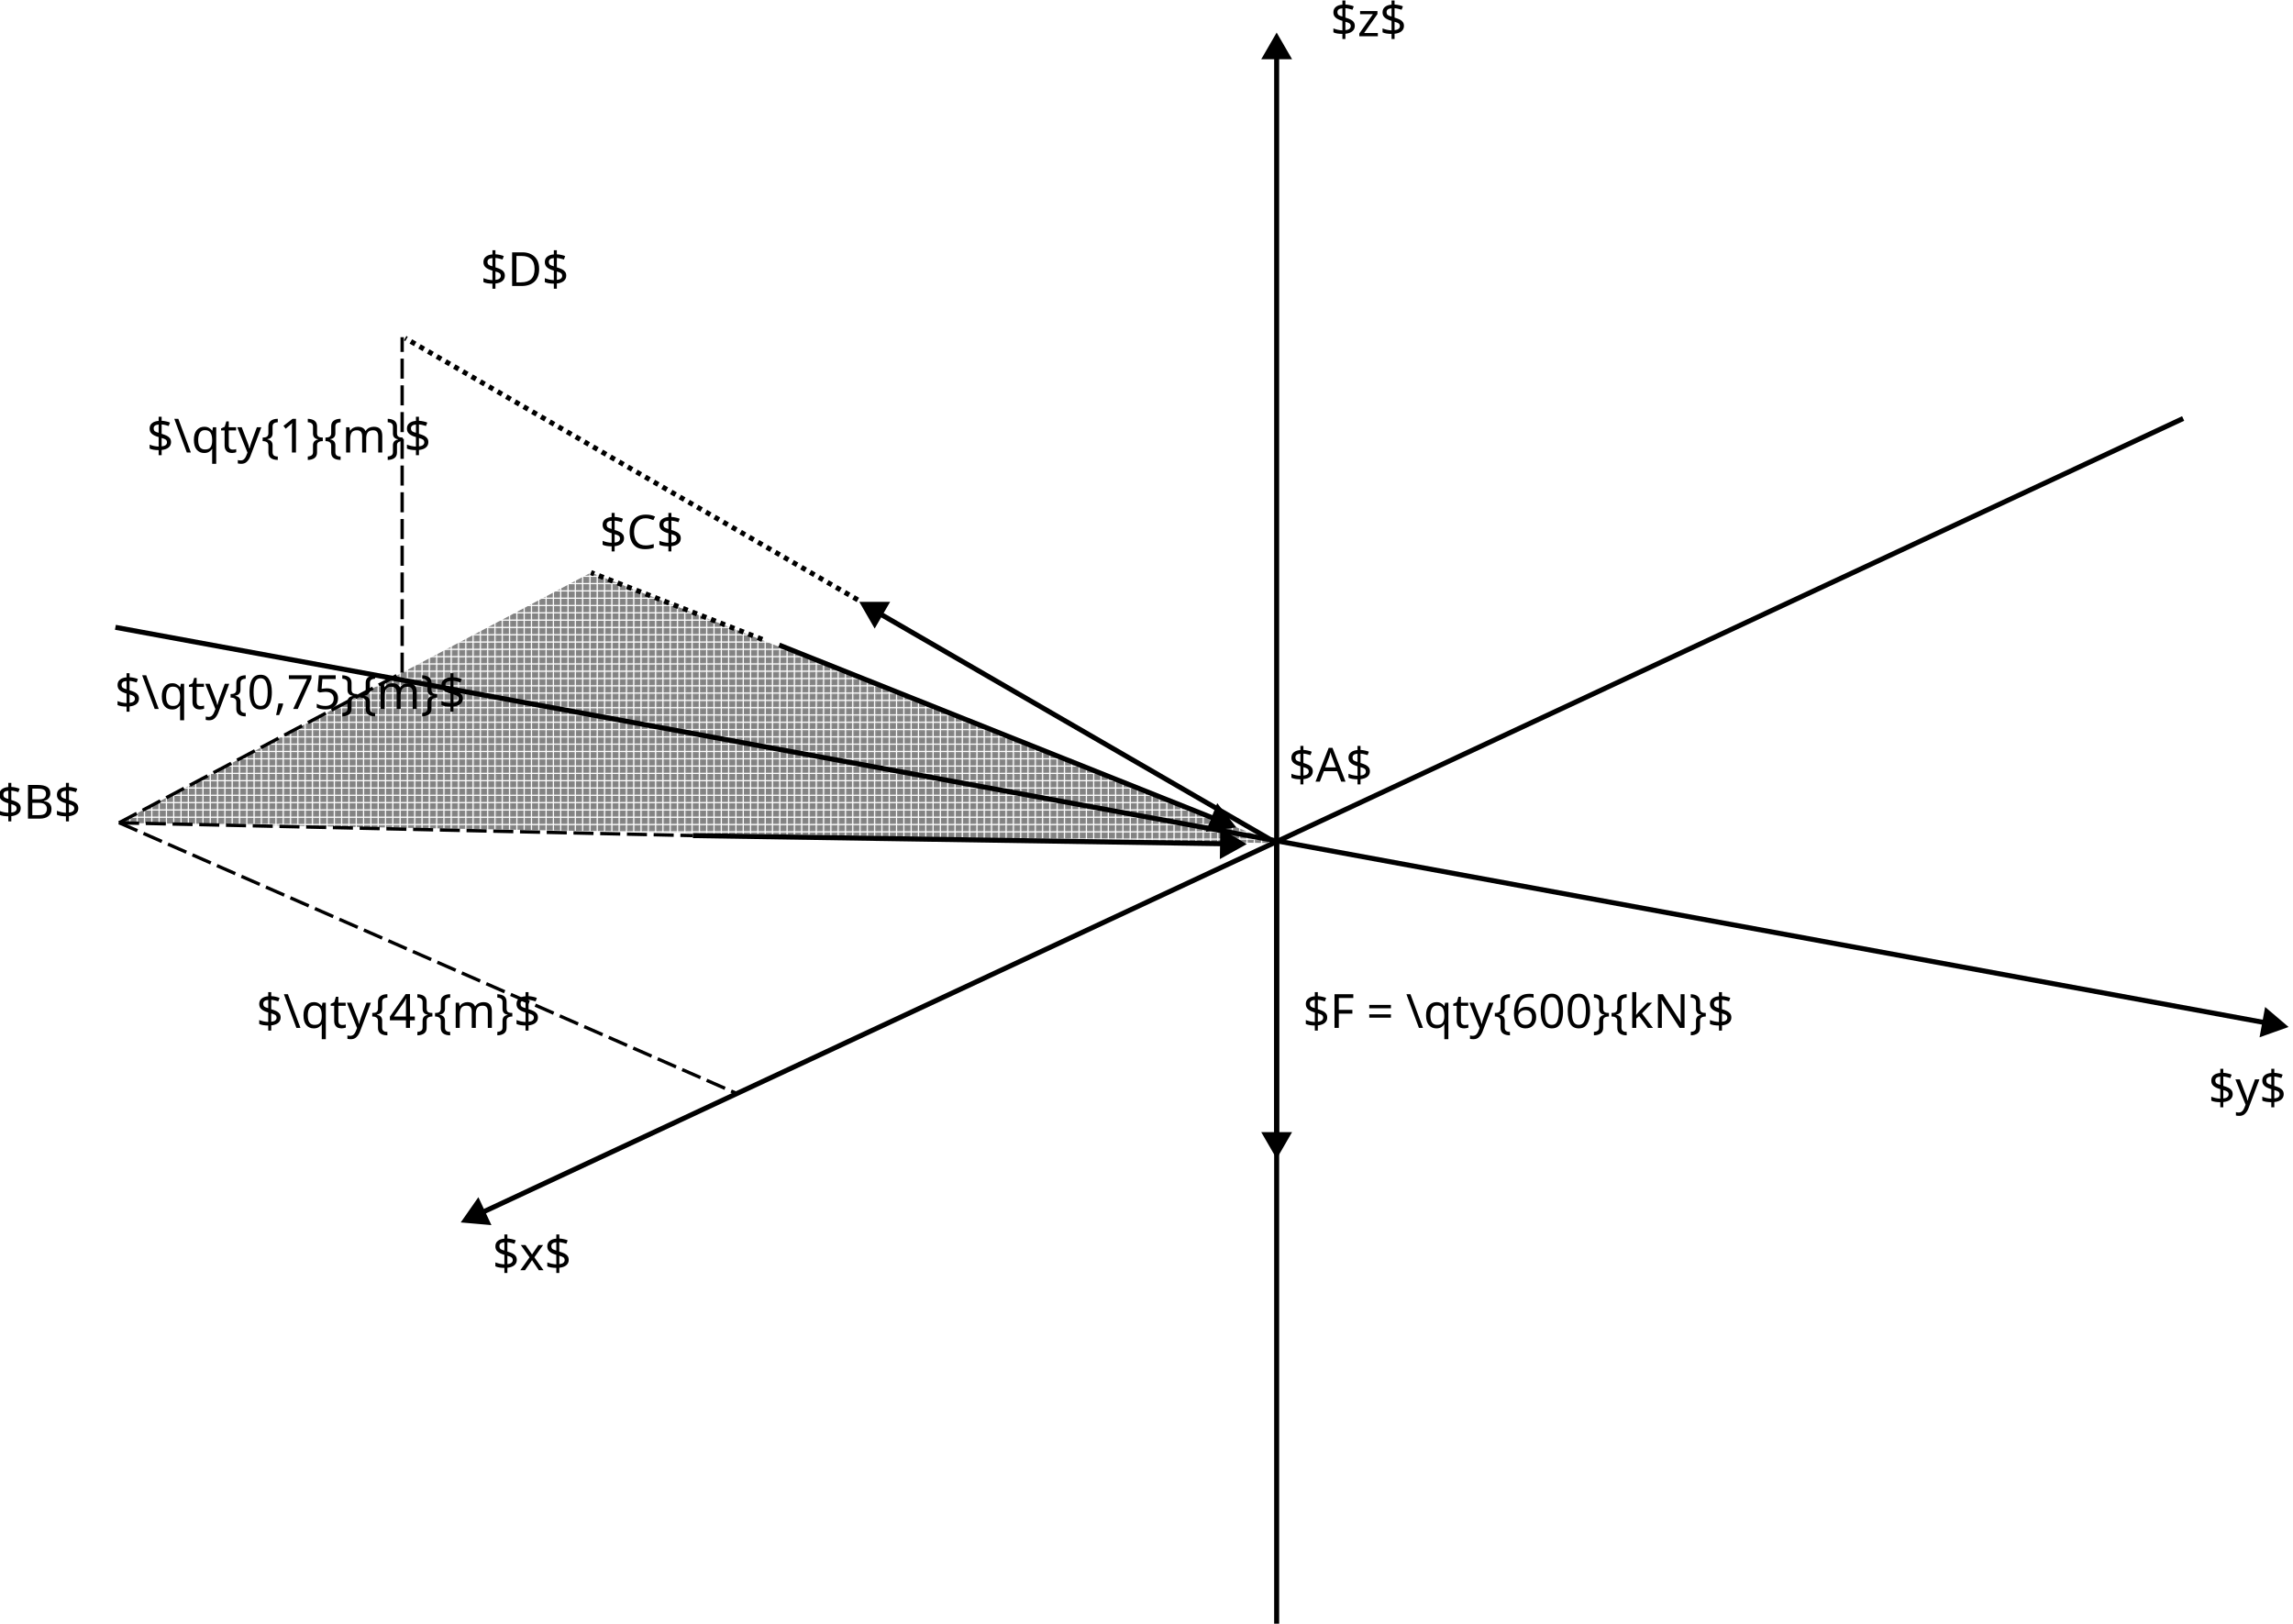
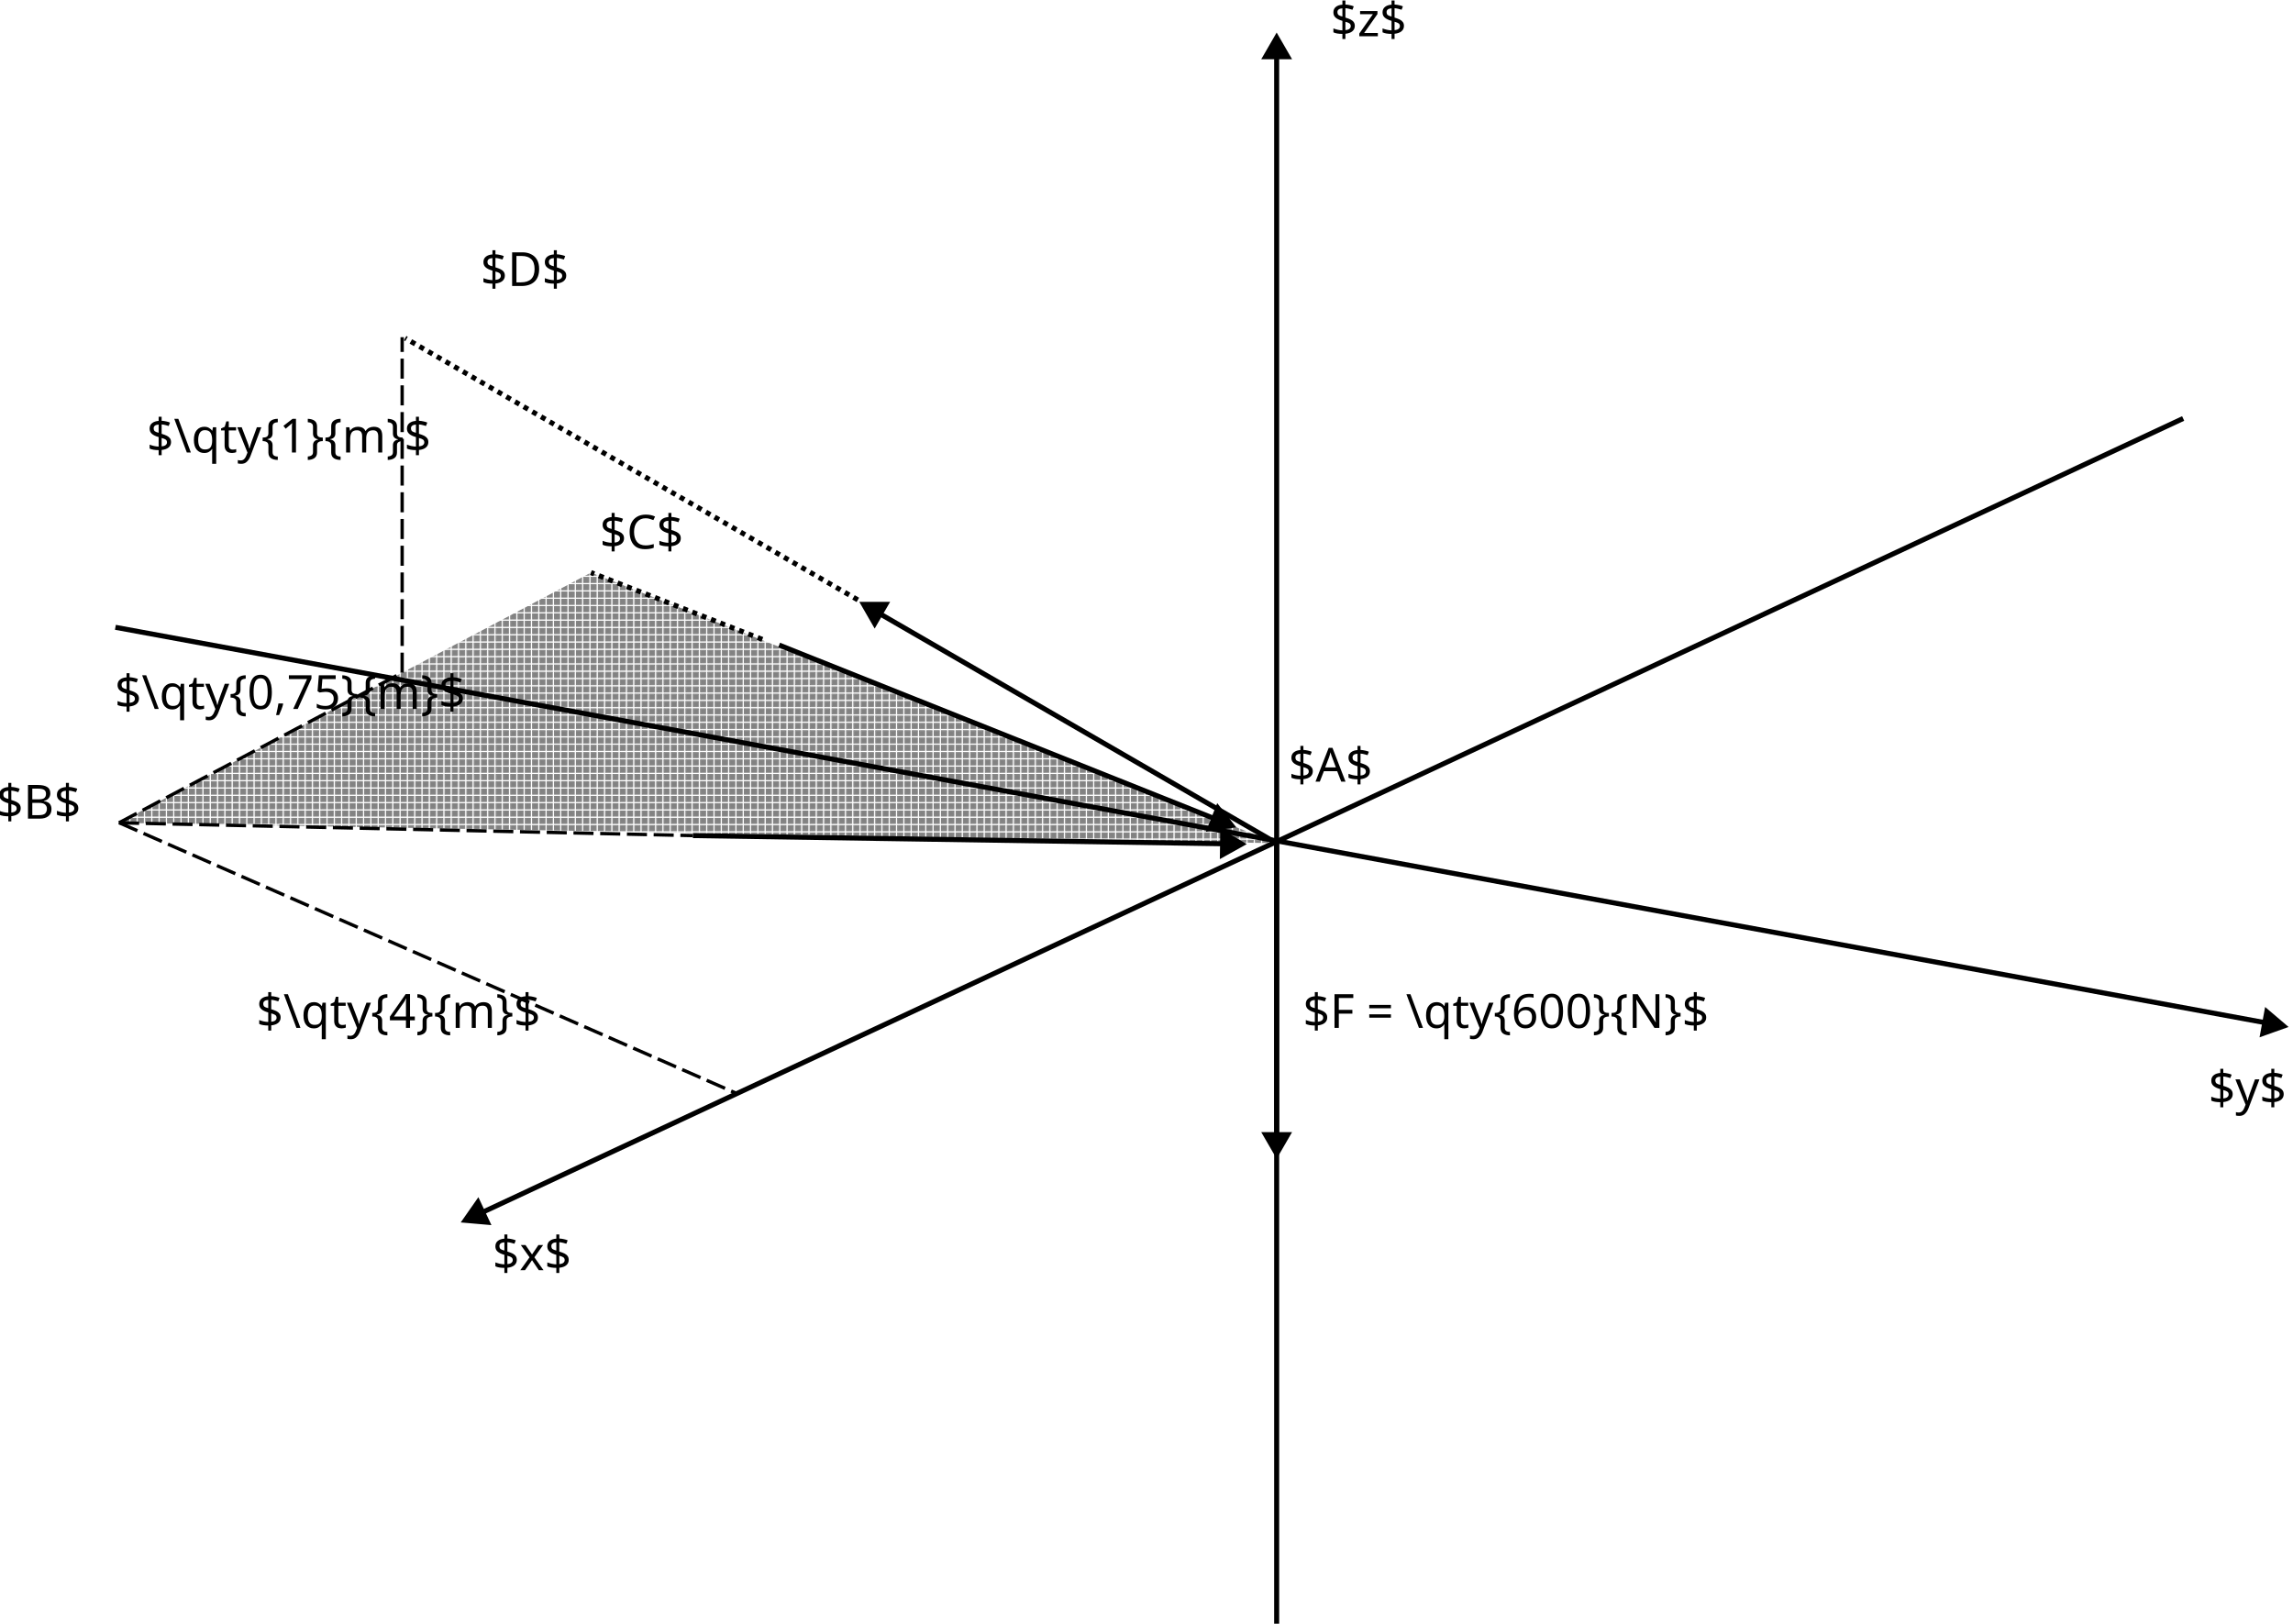
<svg xmlns="http://www.w3.org/2000/svg" xmlns:xlink="http://www.w3.org/1999/xlink" width="274.447mm" height="194.383mm" viewBox="0 0 274.447 194.383" version="1.1" id="svg1" xml:space="preserve">
  <defs id="defs1">
    <pattern xlink:href="#invert grid" preserveAspectRatio="xMidYMid" id="pattern16" patternTransform="matrix(0.07282377,0,0,0.07282377,-12.97066,-154.5632)" x="0" y="0" />
    <pattern patternUnits="userSpaceOnUse" width="12" height="12" preserveAspectRatio="xMidYMid" id="invert grid" x="0" y="0" style="fill:#828282">
      <rect style="stroke:none;paint-order:markers fill stroke" id="rect2-0" width="10" height="10" x="0" y="0" />
    </pattern>
    <marker style="overflow:visible" id="Triangle" refX="0" refY="0" orient="auto-start-reverse" markerWidth="1" markerHeight="1" viewBox="0 0 1 1" preserveAspectRatio="xMidYMid">
      <path transform="scale(0.5)" style="fill:context-stroke;fill-rule:evenodd;stroke:context-stroke;stroke-width:1pt" d="M 5.77,0 -2.88,5 V -5 Z" id="path135" />
    </marker>
  </defs>
  <g id="layer1" transform="translate(-1.993346,6.027865)">
    <text xml:space="preserve" style="font-size:5.644px;font-family:'Noto Sans Inscriptional Parthian';-inkscape-font-specification:'Noto Sans Inscriptional Parthian';text-align:start;writing-mode:lr-tb;direction:ltr;text-anchor:start;fill:#000000;fill-opacity:1;stroke:none;stroke-width:0.4;stroke-miterlimit:35.2;stroke-dasharray:2.4, 0.8;stroke-dashoffset:0;stroke-opacity:1" x="60.943" y="146.04" id="text22-8">
      <tspan id="tspan22-2" style="fill:#000000;fill-opacity:1;stroke:none;stroke-width:0.4" x="60.943" y="146.04">$x$</tspan>
    </text>
    <path style="fill:url(#pattern16);fill-opacity:1;stroke:none;stroke-width:0.6;stroke-miterlimit:35.2;stroke-dasharray:0.6, 0.6;stroke-dashoffset:0" d="M 16.244,92.475 72.727,62.516 154.795,94.915 16.244,92.475 72.727,62.516" id="path11" />
    <path style="fill:none;stroke:#000000;stroke-width:0.6;stroke-miterlimit:35.2;stroke-dasharray:none;marker-end:url(#Triangle)" d="M 154.795,188.355 V -8.8277258e-7" id="path1" />
    <path style="fill:none;stroke:#000000;stroke-width:0.6;stroke-miterlimit:35.2;stroke-dasharray:none;marker-start:url(#Triangle)" d="M 59.068,139.415 263.292,44.07" id="path2" />
    <path style="fill:none;stroke:#000000;stroke-width:0.6;stroke-miterlimit:35.2;stroke-dasharray:none;marker-start:url(#Triangle)" d="M 273.816,116.532 15.806,69.071" id="path3" />
    <path style="fill:none;stroke:#000000;stroke-width:0.6;stroke-miterlimit:35.2;stroke-dasharray:none;marker-start:url(#Triangle)" d="m 149.087,94.993 -64.16,-0.987" id="path5" />
    <path style="fill:none;stroke:#000000;stroke-width:0.6;stroke-miterlimit:35.2;stroke-dasharray:none;marker-end:url(#Triangle)" d="M 154.795,94.915 106.686,67.091" id="path6" />
    <path style="fill:none;stroke:#000000;stroke-width:0.6;stroke-miterlimit:35.2;stroke-dasharray:none;marker-end:url(#Triangle)" d="M 95.247,71.196 147.986,92.227" id="path7" />
    <path style="fill:none;stroke:#000000;stroke-width:0.6;stroke-miterlimit:35.2;stroke-dasharray:0.6, 0.6;stroke-dashoffset:0" d="M 104.666,65.787 50.485,34.454" id="path9" />
    <path style="fill:none;stroke:#000000;stroke-width:0.6;stroke-miterlimit:35.2;stroke-dasharray:0.6, 0.6;stroke-dashoffset:0" d="M 93.238,70.518 72.727,62.516" id="path10" />
    <path style="fill:none;stroke:#000000;stroke-width:0.4;stroke-miterlimit:35.2;stroke-dasharray:2.4, 0.8;stroke-dashoffset:0;stroke-opacity:1" d="M 16.237,92.459 90.303,124.936" id="path20" />
    <path style="fill:none;stroke:#000000;stroke-width:0.4;stroke-miterlimit:35.2;stroke-dasharray:2.4, 0.8;stroke-dashoffset:0;stroke-opacity:1" d="M 50.126,74.503 V 34.339" id="path21" />
    <path style="fill:none;stroke:#000000;stroke-width:0.4;stroke-miterlimit:35.2;stroke-dasharray:2.4, 0.8;stroke-dashoffset:0;stroke-opacity:1" d="M 16.238,92.471 50.126,74.503" id="path22" />
    <text xml:space="preserve" style="font-size:5.644px;font-family:'Noto Sans Inscriptional Parthian';-inkscape-font-specification:'Noto Sans Inscriptional Parthian';text-align:start;writing-mode:lr-tb;direction:ltr;text-anchor:start;fill:#000000;fill-opacity:1;stroke:none;stroke-width:0.4;stroke-miterlimit:35.2;stroke-dasharray:2.4, 0.8;stroke-dashoffset:0;stroke-opacity:1" x="161.242" y="-1.684" id="text22">
      <tspan id="tspan22" style="fill:#000000;fill-opacity:1;stroke:none;stroke-width:0.4" x="161.242" y="-1.684">$z$</tspan>
    </text>
    <text xml:space="preserve" style="font-size:5.644px;font-family:'Noto Sans Inscriptional Parthian';-inkscape-font-specification:'Noto Sans Inscriptional Parthian';text-align:start;writing-mode:lr-tb;direction:ltr;text-anchor:start;fill:#000000;fill-opacity:1;stroke:none;stroke-width:0.4;stroke-miterlimit:35.2;stroke-dasharray:2.4, 0.8;stroke-dashoffset:0;stroke-opacity:1" x="266.315" y="126.204" id="text22-6">
      <tspan id="tspan22-9" style="fill:#000000;fill-opacity:1;stroke:none;stroke-width:0.4" x="266.315" y="126.204">$y$</tspan>
    </text>
    <text xml:space="preserve" style="font-size:5.644px;font-family:'Noto Sans Inscriptional Parthian';-inkscape-font-specification:'Noto Sans Inscriptional Parthian';text-align:start;writing-mode:lr-tb;direction:ltr;text-anchor:start;fill:#000000;fill-opacity:1;stroke:none;stroke-width:0.4;stroke-miterlimit:35.2;stroke-dasharray:2.4, 0.8;stroke-dashoffset:0;stroke-opacity:1" x="32.674" y="117.02" id="text22-8-0">
      <tspan id="tspan22-2-6" style="fill:#000000;fill-opacity:1;stroke:none;stroke-width:0.4" x="32.674" y="117.02">$\qty{4}{m}$</tspan>
    </text>
    <text xml:space="preserve" style="font-size:5.644px;font-family:'Noto Sans Inscriptional Parthian';-inkscape-font-specification:'Noto Sans Inscriptional Parthian';text-align:start;writing-mode:lr-tb;direction:ltr;text-anchor:start;fill:#000000;fill-opacity:1;stroke:none;stroke-width:0.4;stroke-miterlimit:35.2;stroke-dasharray:2.4, 0.8;stroke-dashoffset:0;stroke-opacity:1" x="19.558" y="48.141" id="text22-8-0-6">
      <tspan id="tspan22-2-6-0" style="fill:#000000;fill-opacity:1;stroke:none;stroke-width:0.4" x="19.558" y="48.141">$\qty{1}{m}$</tspan>
    </text>
    <text xml:space="preserve" style="font-size:5.644px;font-family:'Noto Sans Inscriptional Parthian';-inkscape-font-specification:'Noto Sans Inscriptional Parthian';text-align:start;writing-mode:lr-tb;direction:ltr;text-anchor:start;fill:#000000;fill-opacity:1;stroke:none;stroke-width:0.4;stroke-miterlimit:35.2;stroke-dasharray:2.4, 0.8;stroke-dashoffset:0;stroke-opacity:1" x="15.717" y="78.847" id="text22-8-0-6-1">
      <tspan id="tspan22-2-6-0-7" style="fill:#000000;fill-opacity:1;stroke:none;stroke-width:0.4" x="15.717" y="78.847">$\qty{0,75}{m}$</tspan>
    </text>
    <path style="fill:#000000;fill-opacity:1;stroke:#000000;stroke-width:0.4;stroke-miterlimit:35.2;stroke-dasharray:2.4, 0.8;stroke-dashoffset:0;stroke-opacity:1" d="m 16.244,92.475 68.683,1.53" id="path23" />
    <path style="fill:#000000;fill-opacity:1;stroke:#000000;stroke-width:0.6;stroke-miterlimit:35.2;stroke-dasharray:none;stroke-dashoffset:0;stroke-opacity:1;marker-end:url(#Triangle)" d="M 154.795,94.915 V 130.567" id="path24" />
    <text xml:space="preserve" style="font-size:5.644px;font-family:'Noto Sans Inscriptional Parthian';-inkscape-font-specification:'Noto Sans Inscriptional Parthian';text-align:start;writing-mode:lr-tb;direction:ltr;text-anchor:start;fill:#000000;fill-opacity:1;stroke:none;stroke-width:0.4;stroke-miterlimit:35.2;stroke-dasharray:2.4, 0.8;stroke-dashoffset:0;stroke-opacity:1" x="157.941" y="117.02" id="text22-8-0-7">
-       <tspan id="tspan22-2-6-9" style="fill:#000000;fill-opacity:1;stroke:none;stroke-width:0.4" x="157.941" y="117.02">$F = \qty{600}{kN}$</tspan>
+       <tspan id="tspan22-2-6-9" style="fill:#000000;fill-opacity:1;stroke:none;stroke-width:0.4" x="157.941" y="117.02">$F = \qty{600}{N}$</tspan>
    </text>
    <text xml:space="preserve" style="font-size:5.644px;font-family:'Noto Sans Inscriptional Parthian';-inkscape-font-specification:'Noto Sans Inscriptional Parthian';text-align:start;writing-mode:lr-tb;direction:ltr;text-anchor:start;fill:#000000;fill-opacity:1;stroke:none;stroke-width:0.4;stroke-miterlimit:35.2;stroke-dasharray:2.4, 0.8;stroke-dashoffset:0;stroke-opacity:1" x="156.215" y="87.545" id="text22-8-4">
      <tspan id="tspan22-2-0" style="fill:#000000;fill-opacity:1;stroke:none;stroke-width:0.4" x="156.215" y="87.545">$A$</tspan>
    </text>
    <text xml:space="preserve" style="font-size:5.644px;font-family:'Noto Sans Inscriptional Parthian';-inkscape-font-specification:'Noto Sans Inscriptional Parthian';text-align:start;writing-mode:lr-tb;direction:ltr;text-anchor:start;fill:#000000;fill-opacity:1;stroke:none;stroke-width:0.4;stroke-miterlimit:35.2;stroke-dasharray:2.4, 0.8;stroke-dashoffset:0;stroke-opacity:1" x="59.51" y="28.214" id="text22-8-4-6">
      <tspan id="tspan22-2-0-1" style="fill:#000000;fill-opacity:1;stroke:none;stroke-width:0.4" x="59.51" y="28.214">$D$</tspan>
    </text>
    <text xml:space="preserve" style="font-size:5.644px;font-family:'Noto Sans Inscriptional Parthian';-inkscape-font-specification:'Noto Sans Inscriptional Parthian';text-align:start;writing-mode:lr-tb;direction:ltr;text-anchor:start;fill:#000000;fill-opacity:1;stroke:none;stroke-width:0.4;stroke-miterlimit:35.2;stroke-dasharray:2.4, 0.8;stroke-dashoffset:0;stroke-opacity:1" x="73.778" y="59.654" id="text22-8-4-6-6">
      <tspan id="tspan22-2-0-1-5" style="fill:#000000;fill-opacity:1;stroke:none;stroke-width:0.4" x="73.778" y="59.654">$C$</tspan>
    </text>
    <text xml:space="preserve" style="font-size:5.644px;font-family:'Noto Sans Inscriptional Parthian';-inkscape-font-specification:'Noto Sans Inscriptional Parthian';text-align:start;writing-mode:lr-tb;direction:ltr;text-anchor:start;fill:#000000;fill-opacity:1;stroke:none;stroke-width:0.4;stroke-miterlimit:35.2;stroke-dasharray:2.4, 0.8;stroke-dashoffset:0;stroke-opacity:1" x="1.566" y="91.978" id="text22-8-4-6-6-6">
      <tspan id="tspan22-2-0-1-5-3" style="fill:#000000;fill-opacity:1;stroke:none;stroke-width:0.4" x="1.566" y="91.978">$B$</tspan>
    </text>
  </g>
</svg>
